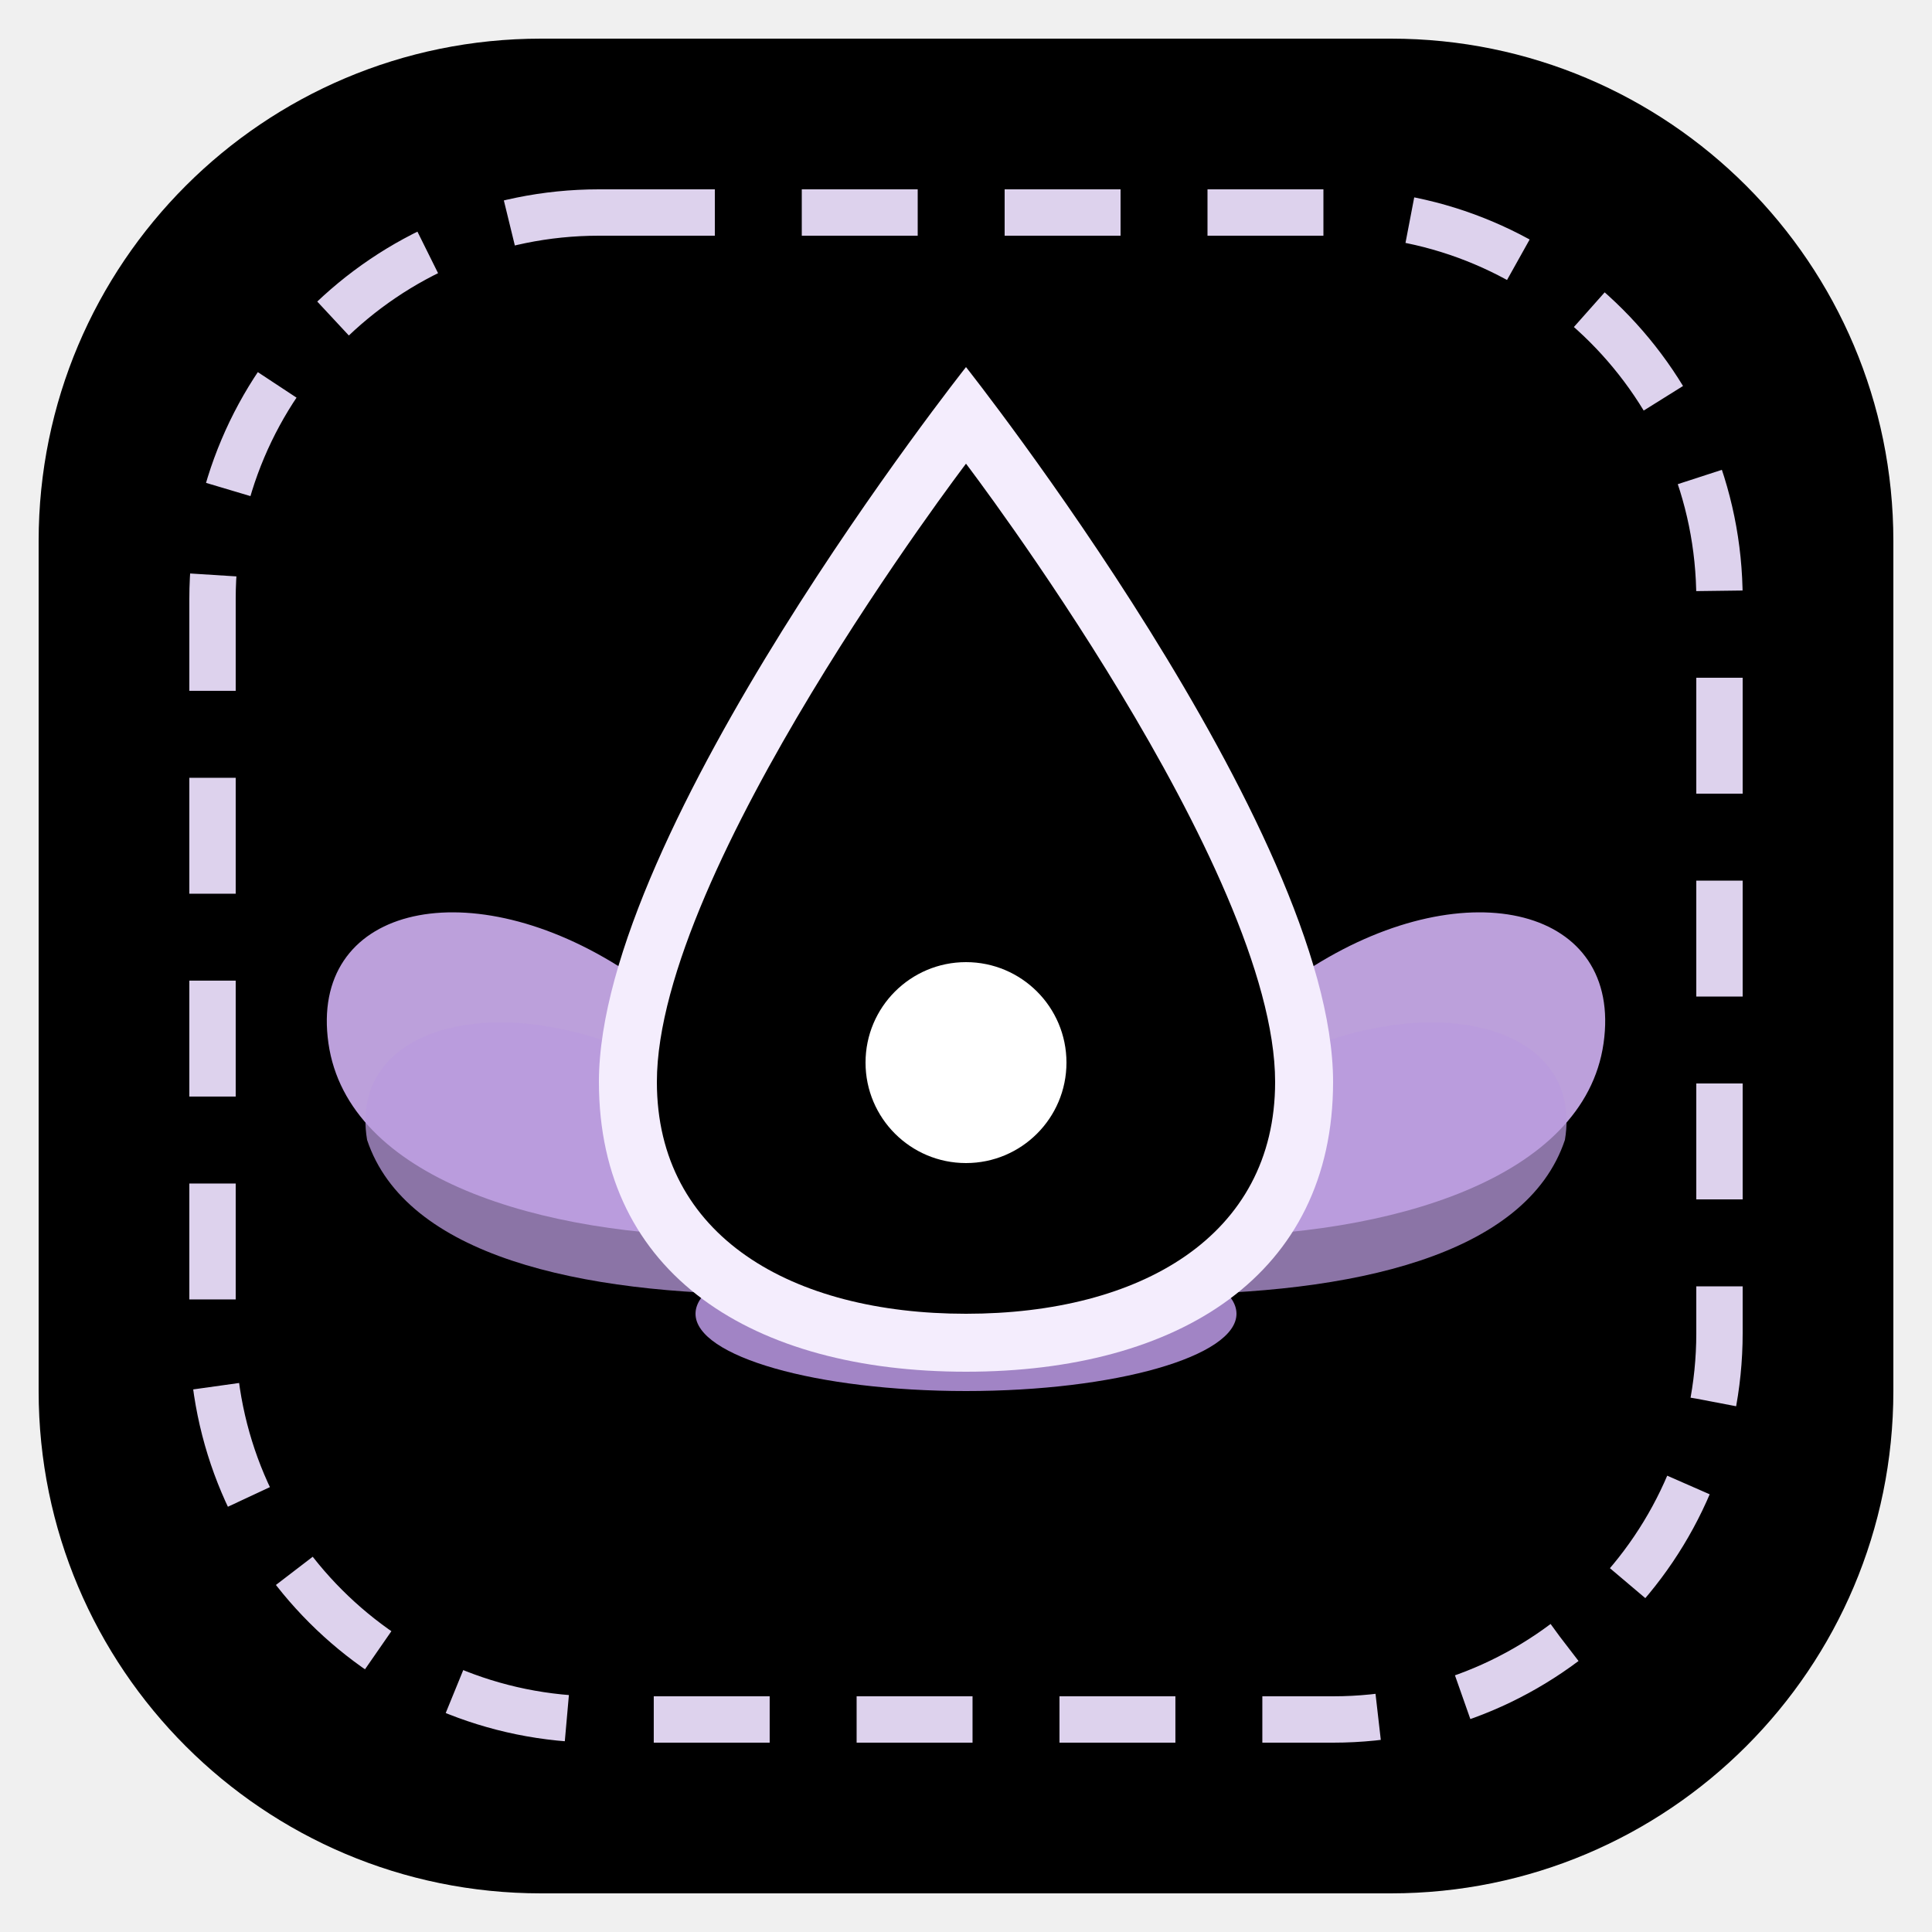
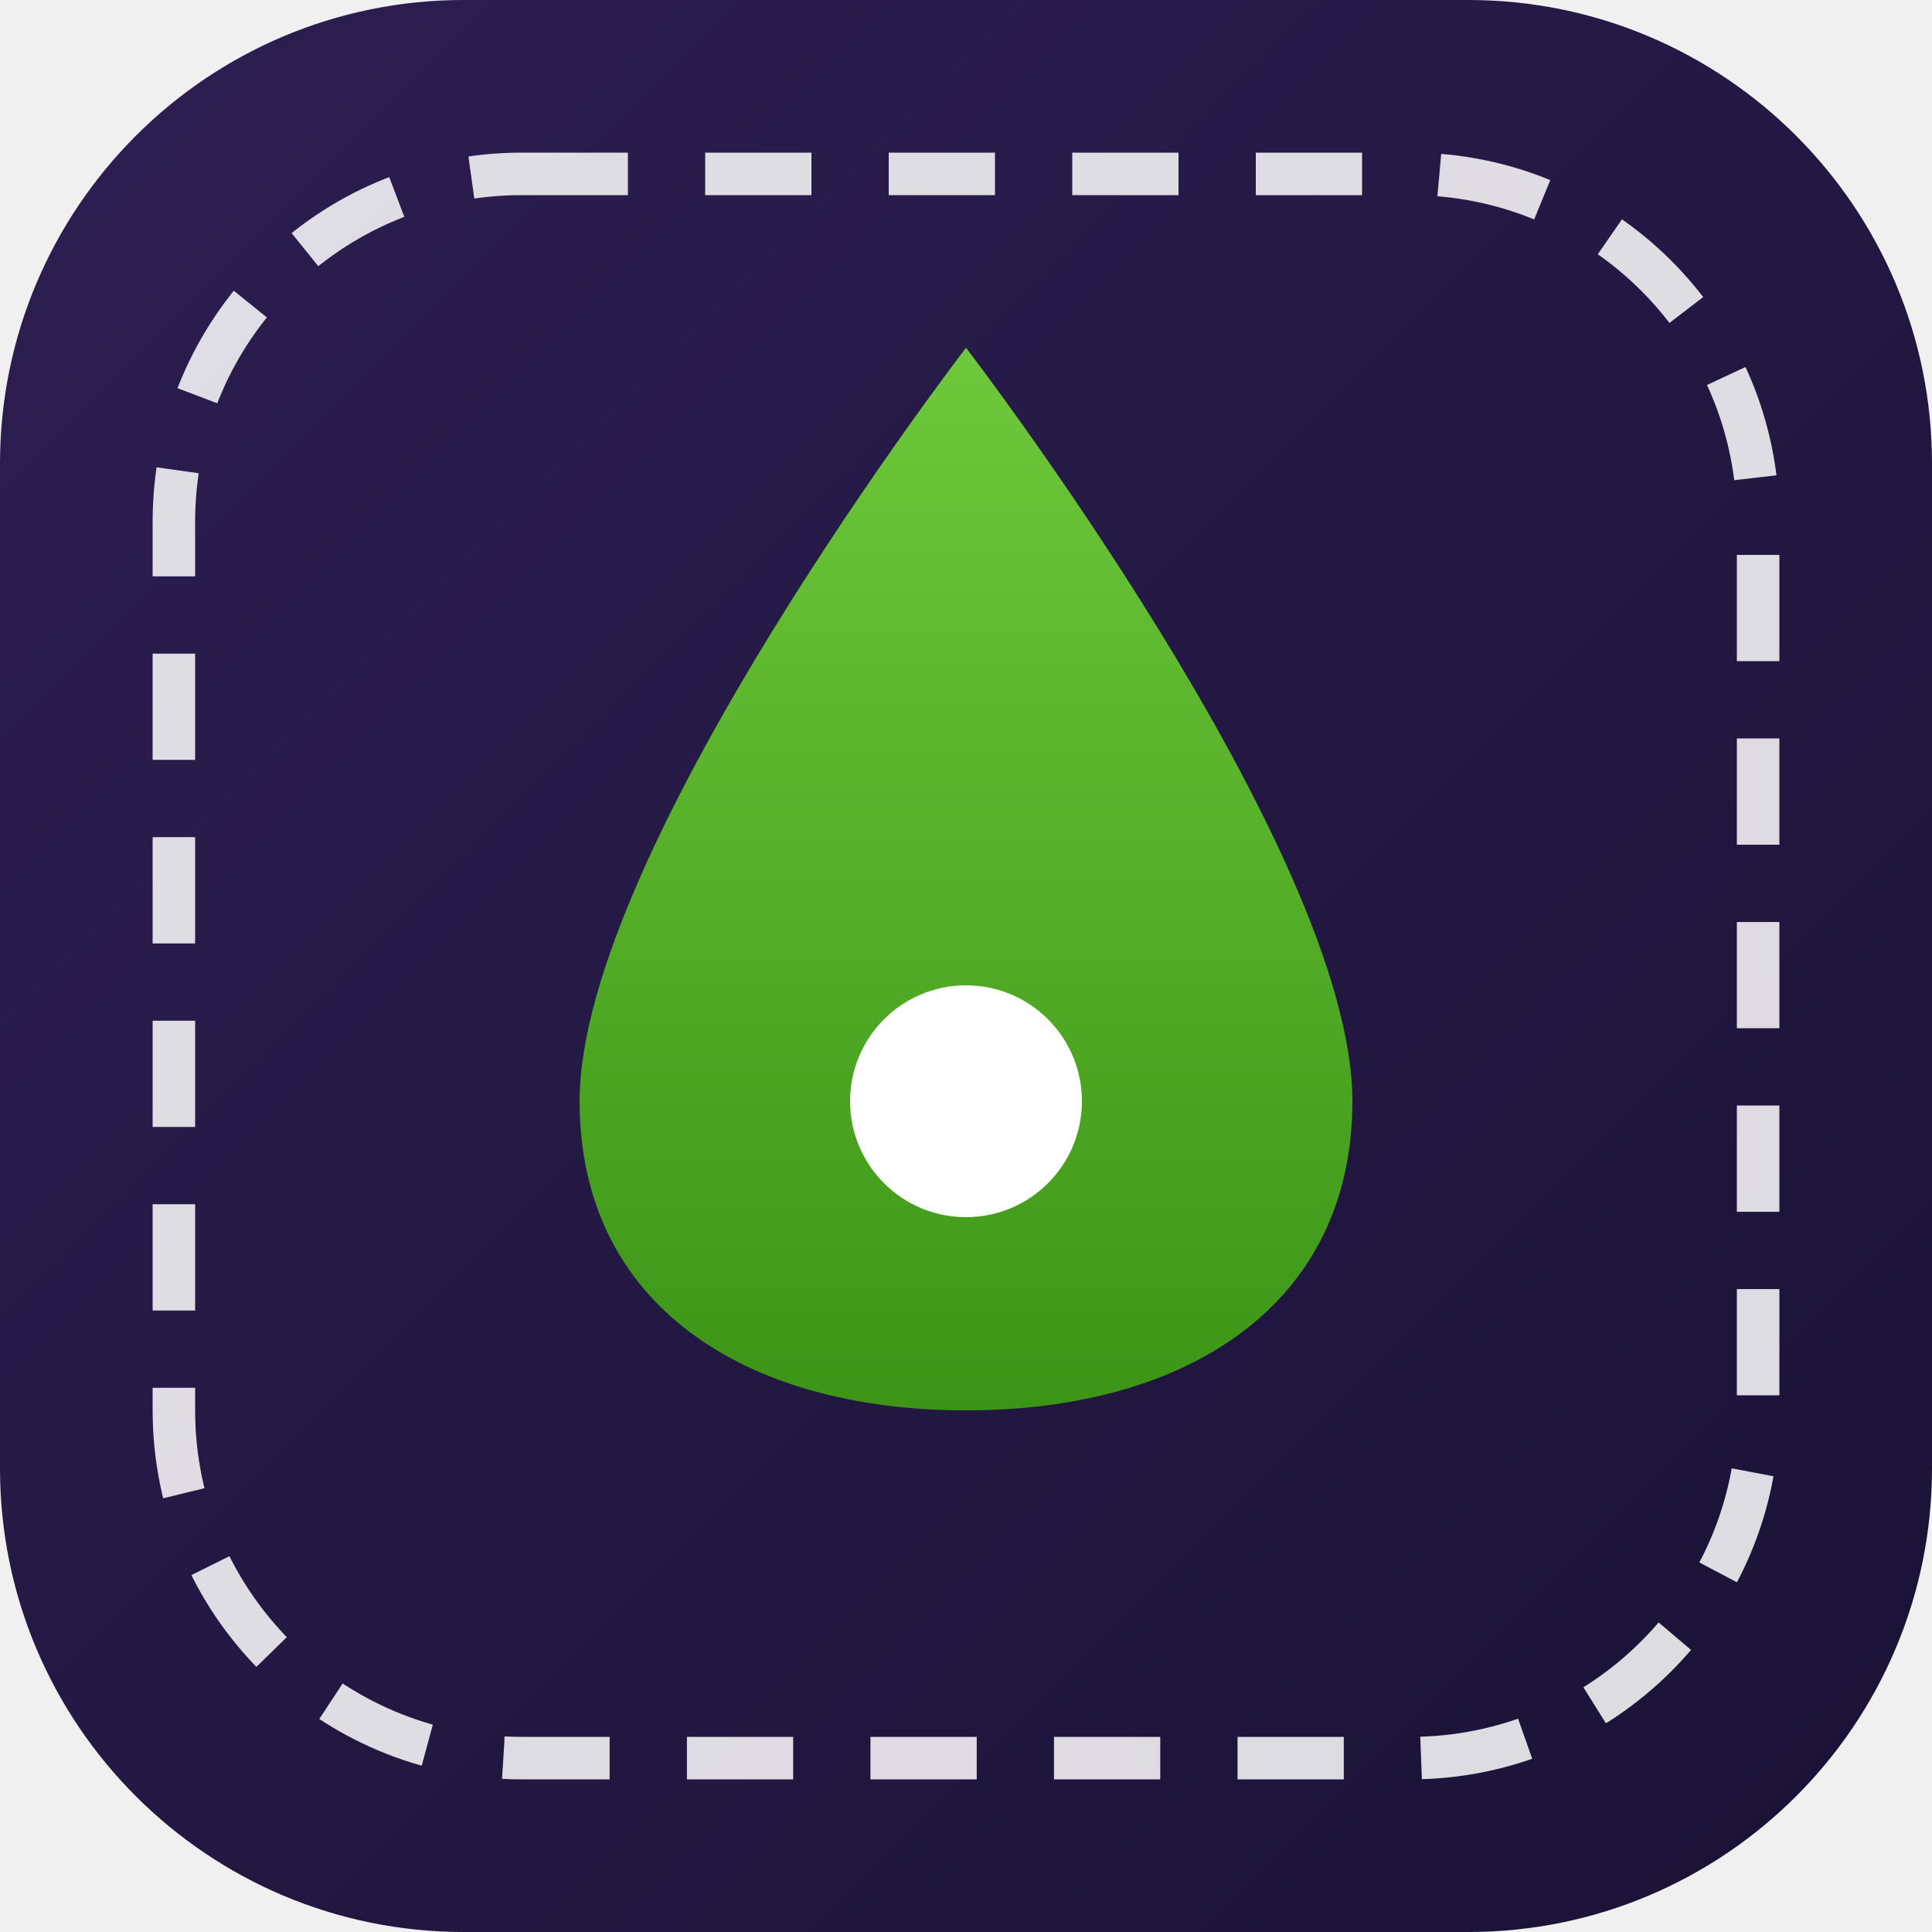
<svg xmlns="http://www.w3.org/2000/svg" viewBox="0 0 100 100" fill="none">
  <defs>
-     <linearGradient id="favPurpleBg" x1="0%" y1="0%" x2="100%" y2="100%">
-       <stop offset="0%" stopColor="#4A346E" />
-       <stop offset="50%" stopColor="#3F2A61" />
-       <stop offset="100%" stopColor="#321D50" />
+     <linearGradient id="bg" x1="0%" y1="0%" x2="100%" y2="100%">
+       <stop offset="0%" stop-color="#2D1F52" />
+       <stop offset="100%" stop-color="#1A1235" />
    </linearGradient>
-     <linearGradient id="favGreen" x1="0%" y1="0%" x2="0%" y2="100%">
-       <stop offset="0%" stopColor="#55B526" />
-       <stop offset="100%" stopColor="#3C9516" />
+     <linearGradient id="green" x1="0%" y1="0%" x2="0%" y2="100%">
+       <stop offset="0%" stop-color="#6EC83A" />
+       <stop offset="100%" stop-color="#3C9516" />
    </linearGradient>
  </defs>
-   <rect x="2" y="2" width="96" height="96" rx="26" fill="url(#favPurpleBg)" />
-   <rect x="11" y="11" width="78" height="78" rx="20" fill="none" stroke="#E8DCF9" stroke-width="2.4" stroke-dasharray="6 4.5" opacity="0.95" />
-   <path d="M38 64 C28 64 18 61 17 54 C16 47 24 45 32 50 C37 53 40 59 42 63 Z" fill="#C5A8E6" opacity="0.95" />
-   <path d="M40 67 C30 67 21 65 19 59 C18 53 26 51 34 55 C39 58 42 63 43 66 Z" fill="#BA9BDD" opacity="0.75" />
-   <path d="M62 64 C72 64 82 61 83 54 C84 47 76 45 68 50 C63 53 60 59 58 63 Z" fill="#C5A8E6" opacity="0.95" />
-   <path d="M60 67 C70 67 79 65 81 59 C82 53 74 51 66 55 C61 58 58 63 57 66 Z" fill="#BA9BDD" opacity="0.75" />
-   <ellipse cx="50" cy="68" rx="14" ry="4" fill="#B392DA" opacity="0.9" />
-   <path d="M50 19 C50 19 31 43 31 56 C31 66 39 71 50 71 C61 71 69 66 69 56 C69 43 50 19 50 19 Z" fill="#F4EDFD" />
-   <path d="M50 24 C50 24 34 45 34 56 C34 64 41 68 50 68 C59 68 66 64 66 56 C66 45 50 24 50 24 Z" fill="url(#favGreen)" />
-   <circle cx="50" cy="55" r="5.2" fill="#FFFFFF" />
+   <rect x="0" y="0" width="100" height="100" rx="24" fill="url(#bg)" />
+   <rect x="9" y="9" width="82" height="82" rx="18" fill="none" stroke="#FFFFFF" stroke-width="2.2" stroke-dasharray="5.5 4" opacity="0.85" />
+   <path d="M50 18 C50 18 30 44 30 57 C30 67.5 38.5 73 50 73 C61.5 73 70 67.5 70 57 C70 44 50 18 50 18 Z" fill="url(#green)" />
+   <circle cx="50" cy="57" r="6" fill="#FFFFFF" />
</svg>
